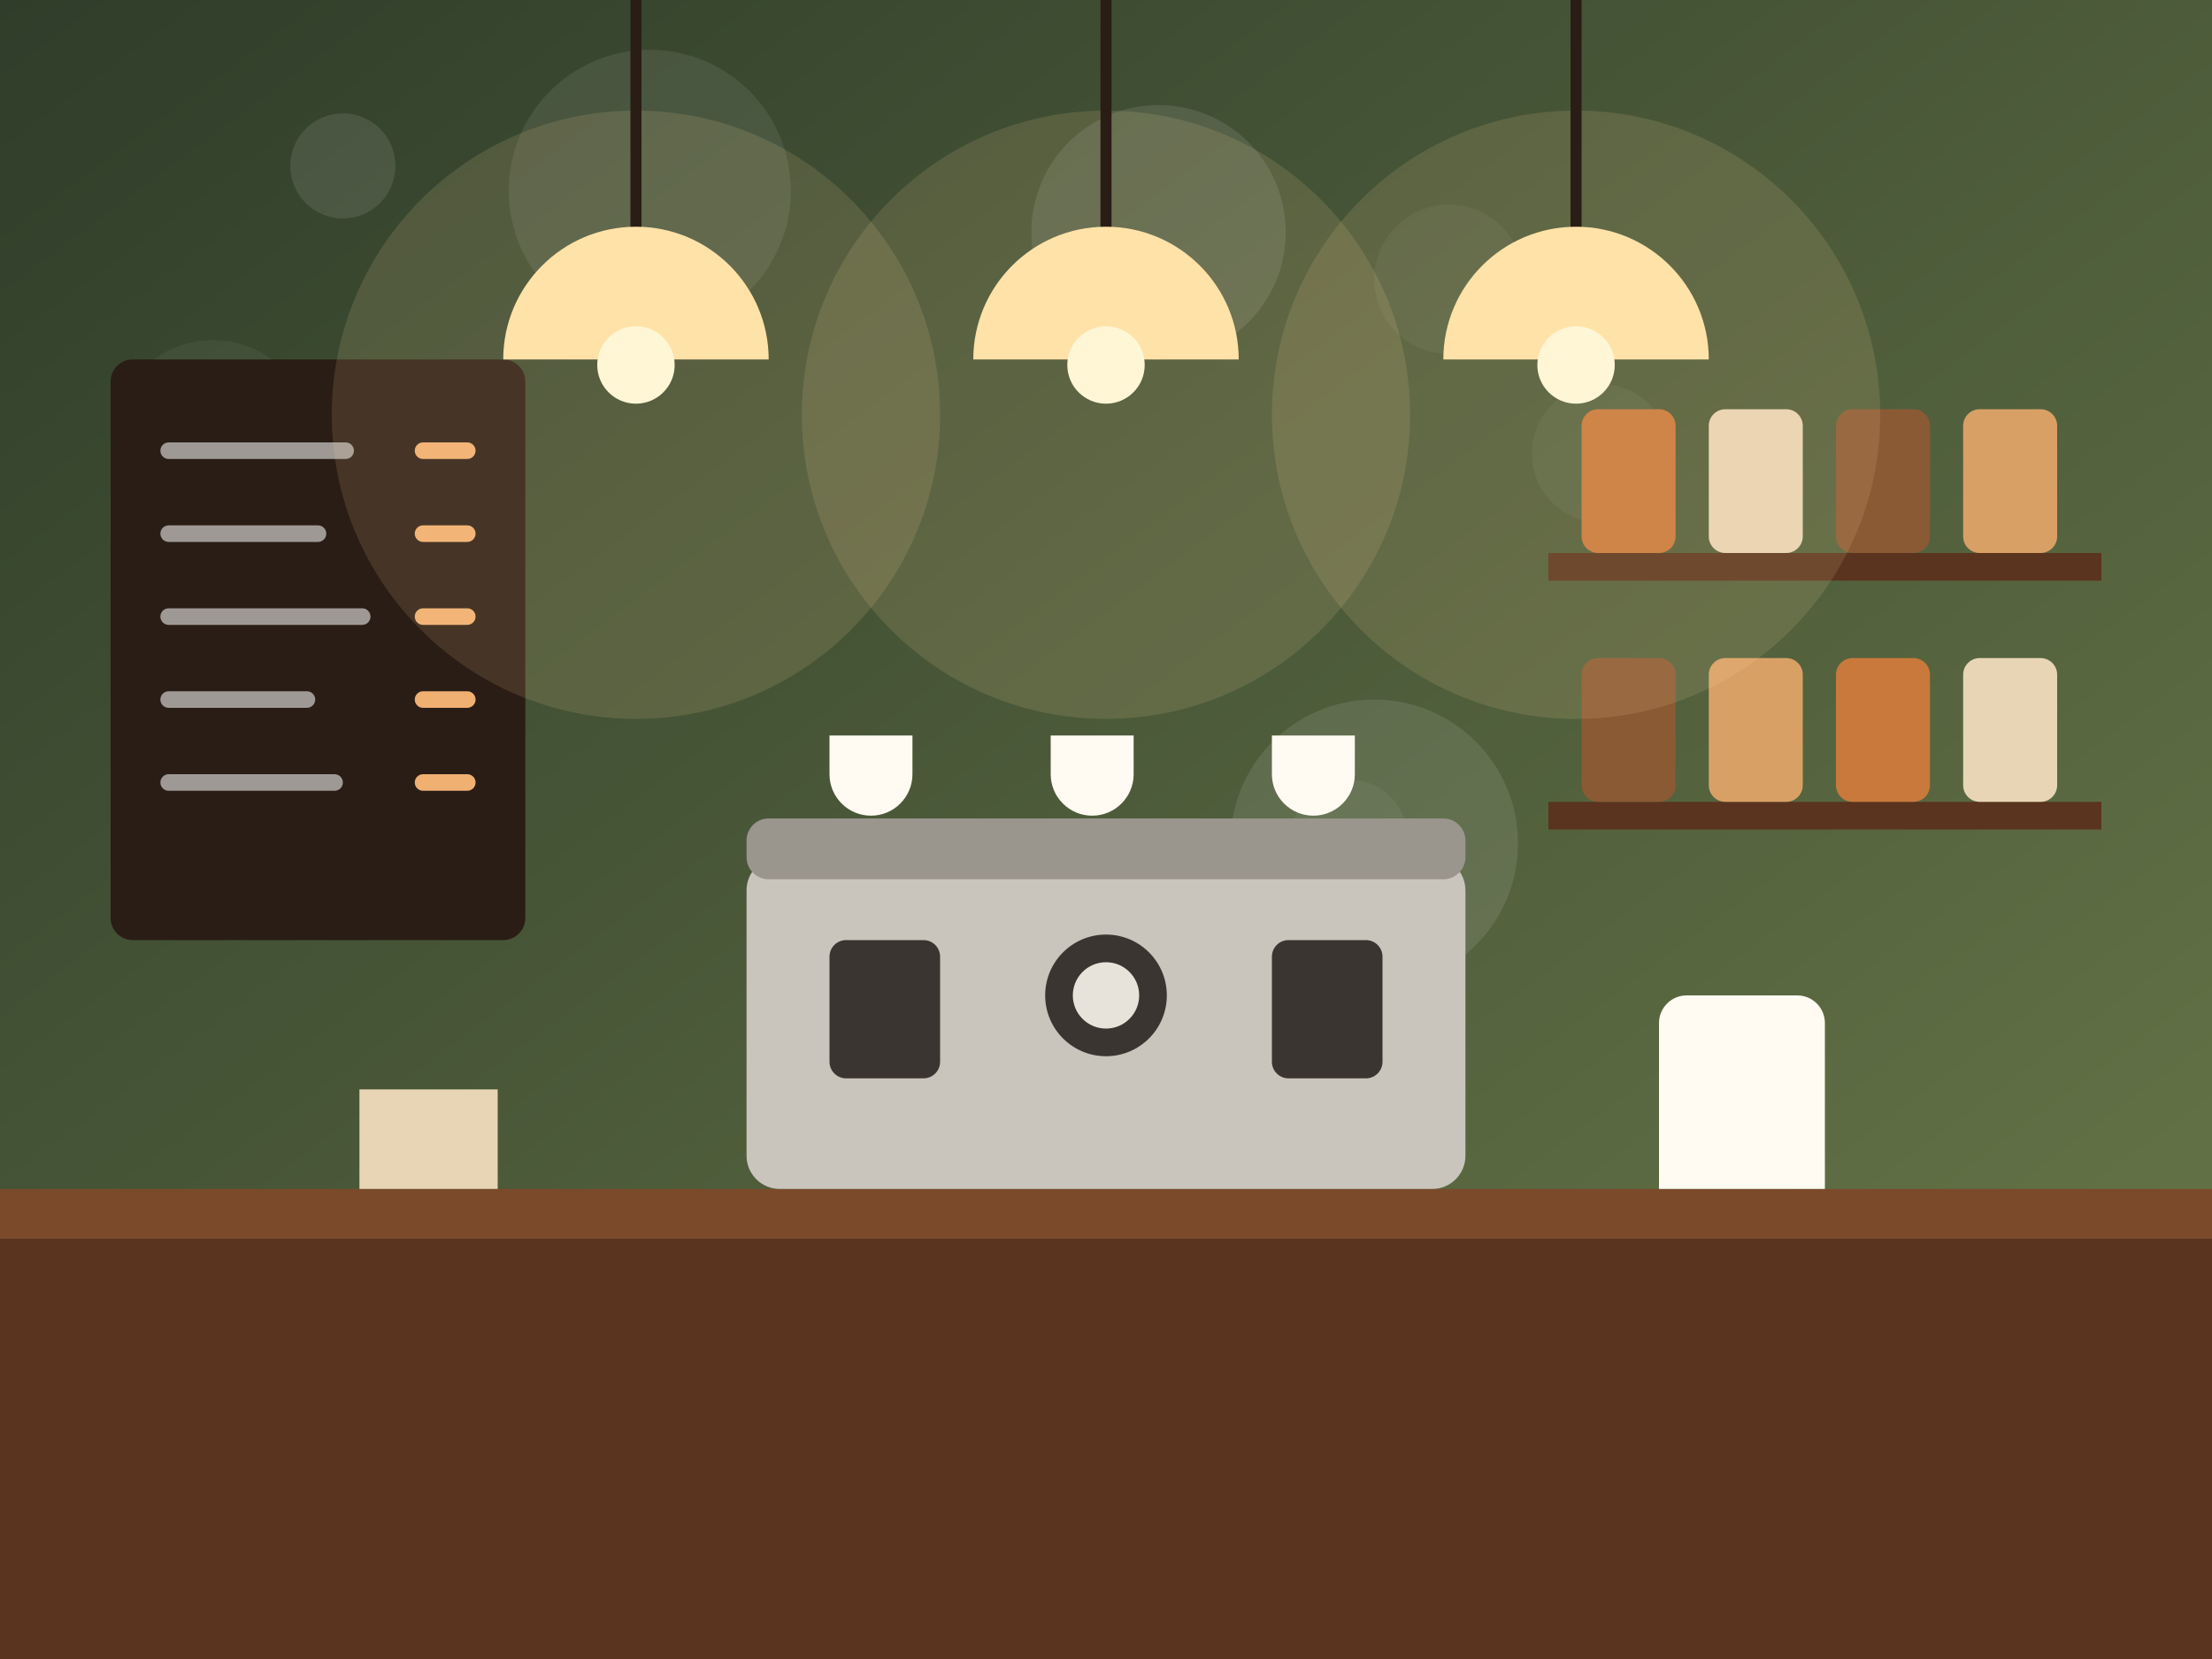
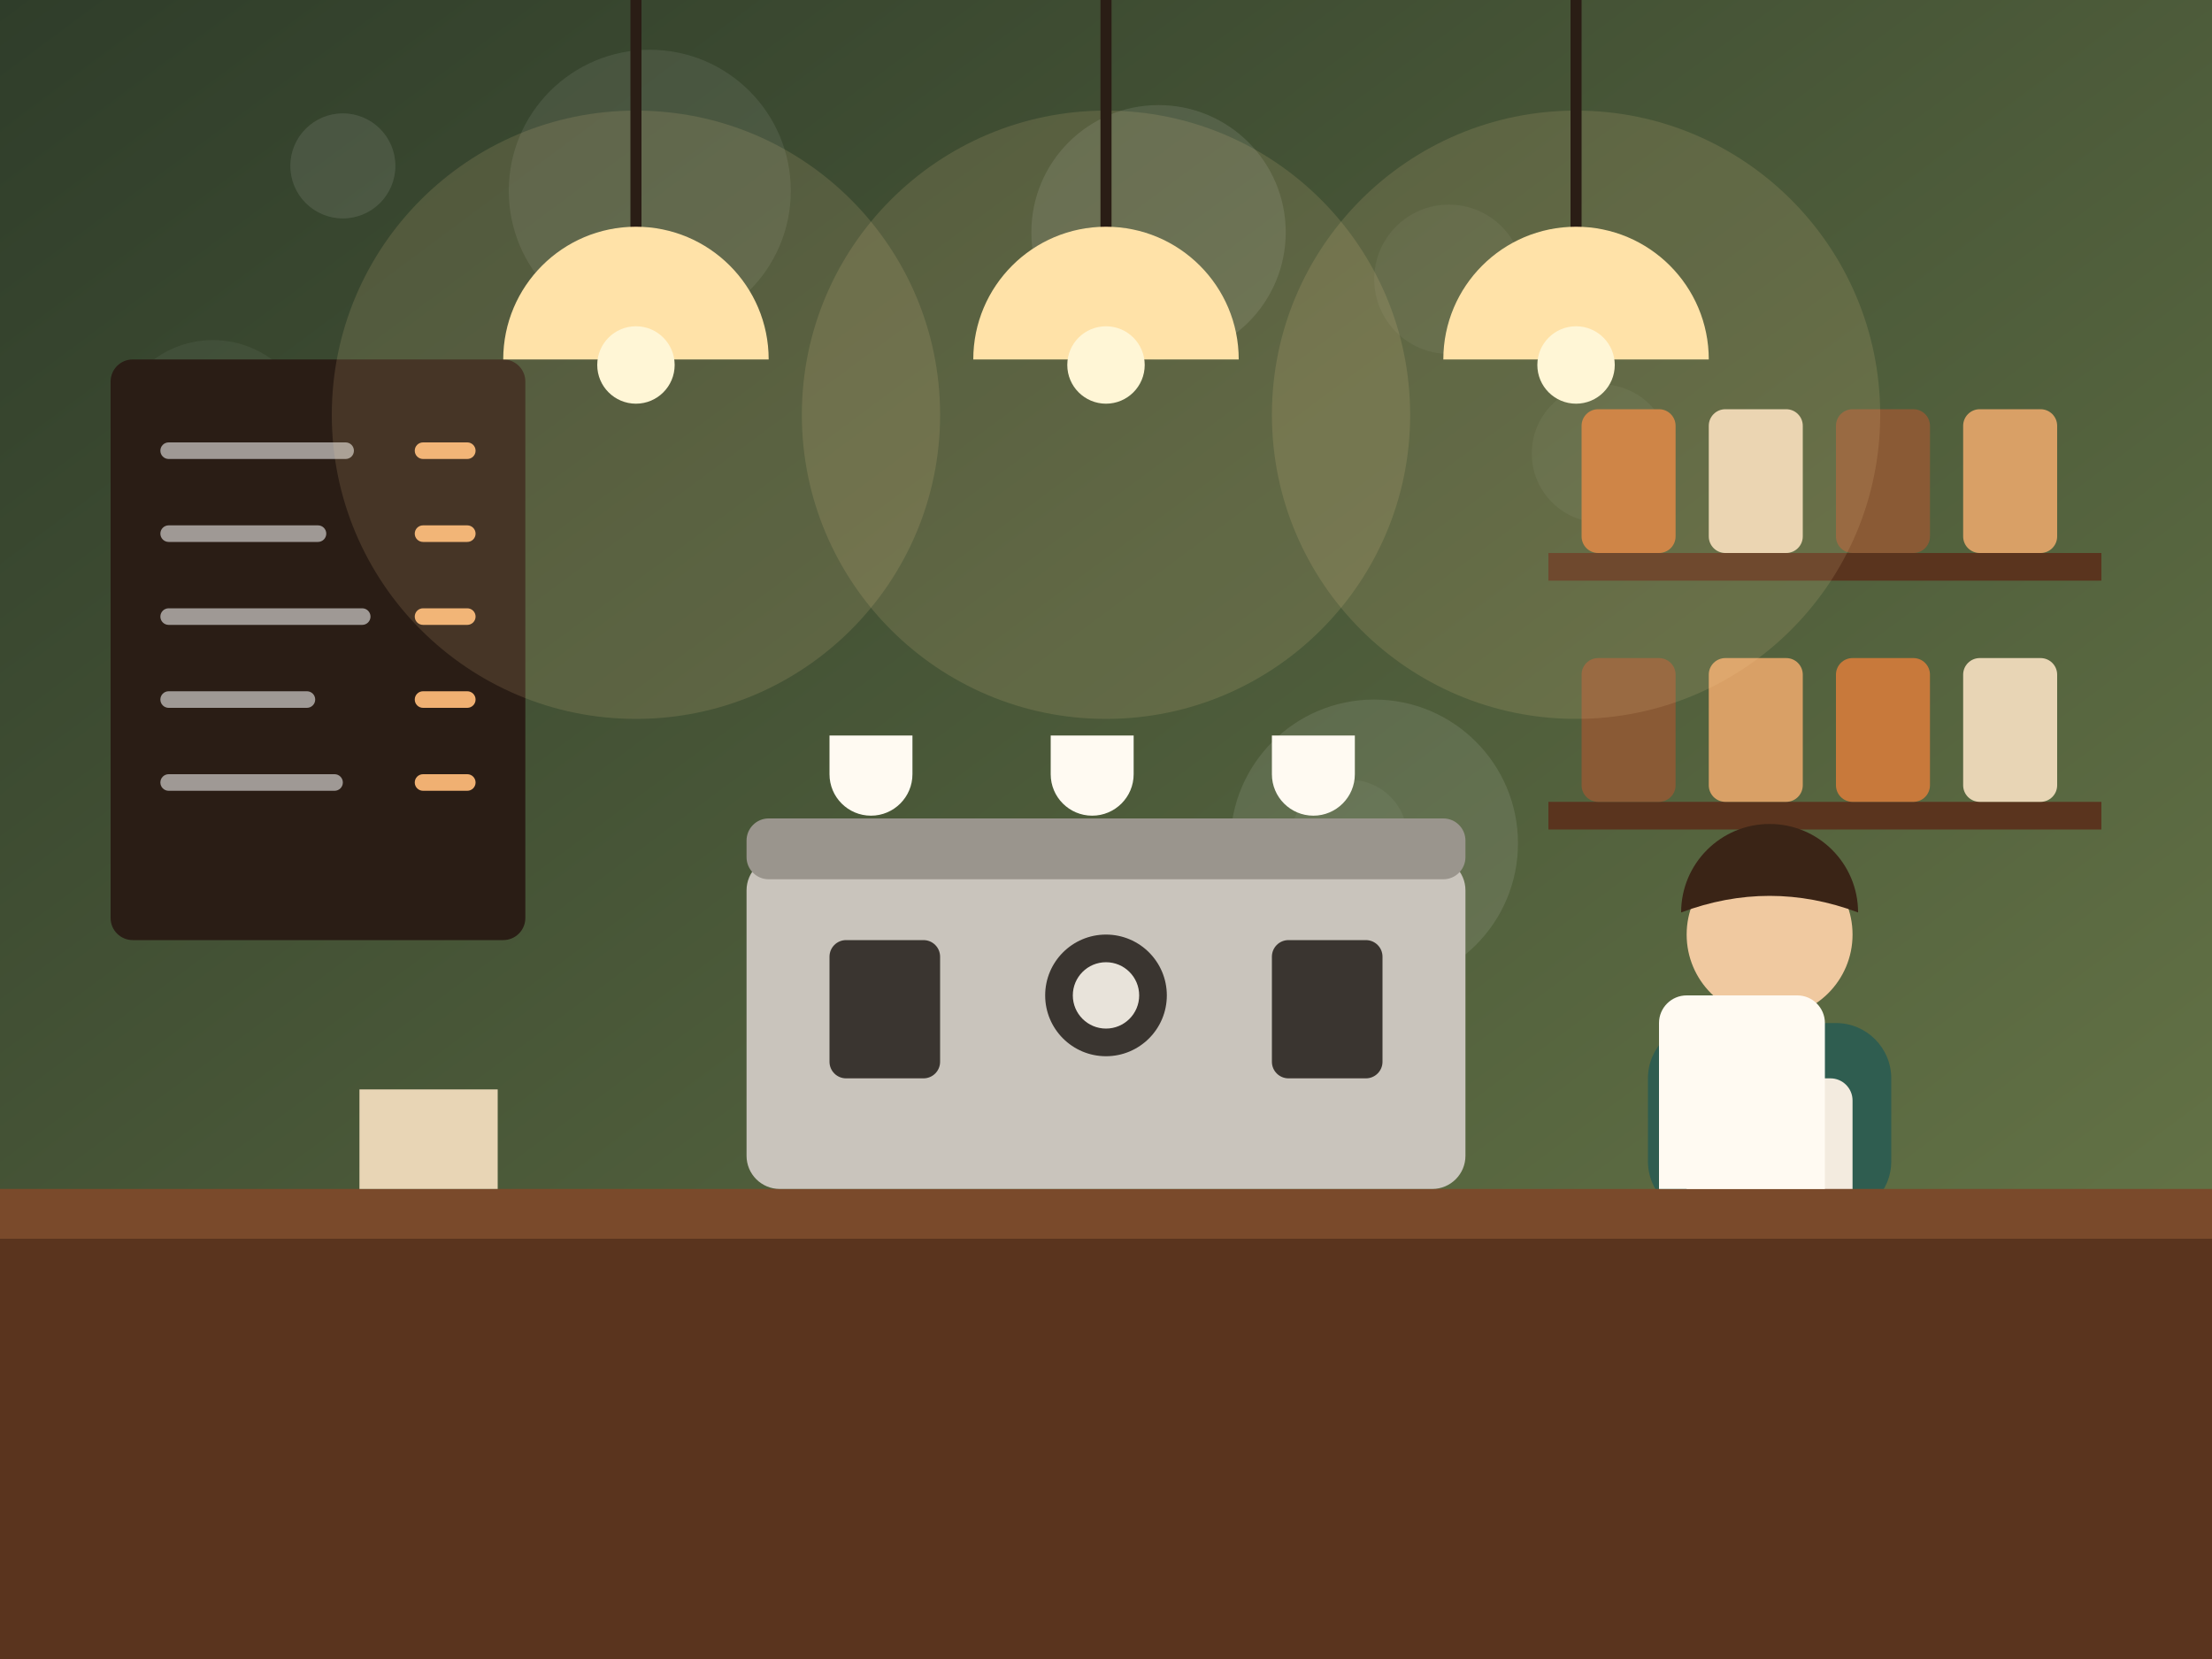
<svg xmlns="http://www.w3.org/2000/svg" viewBox="0 0 800 600">
  <defs>
    <linearGradient id="g" x1="0" y1="0" x2="1" y2="1">
      <stop offset="0" stop-color="#2f3d2a" />
      <stop offset="1" stop-color="#6b7a4a" />
    </linearGradient>
  </defs>
  <rect width="800" height="600" fill="url(#g)" />
  <circle cx="77" cy="159" r="36" fill="#fff" fill-opacity="0.05" />
  <circle cx="235" cy="69" r="51" fill="#fff" fill-opacity="0.08" />
  <circle cx="497" cy="305" r="52" fill="#fff" fill-opacity="0.1" />
  <circle cx="579" cy="164" r="25" fill="#fff" fill-opacity="0.05" />
  <circle cx="124" cy="60" r="19" fill="#fff" fill-opacity="0.1" />
  <circle cx="488" cy="303" r="21" fill="#fff" fill-opacity="0.05" />
  <circle cx="419" cy="84" r="46" fill="#fff" fill-opacity="0.1" />
  <circle cx="524" cy="101" r="27" fill="#fff" fill-opacity="0.05" />
  <circle cx="136" cy="281" r="22" fill="#fff" fill-opacity="0.1" />
  <rect x="560" y="200" width="200" height="10" fill="#5a341e" />
  <rect x="560" y="290" width="200" height="10" fill="#5a341e" />
  <rect x="572" y="148" width="34" height="52" rx="6" fill="#c8793b" />
  <rect x="572" y="238" width="34" height="52" rx="6" fill="#8a5a35" />
  <rect x="618" y="148" width="34" height="52" rx="6" fill="#e8d5b5" />
  <rect x="618" y="238" width="34" height="52" rx="6" fill="#d9a066" />
  <rect x="664" y="148" width="34" height="52" rx="6" fill="#8a5a35" />
  <rect x="664" y="238" width="34" height="52" rx="6" fill="#c8793b" />
  <rect x="710" y="148" width="34" height="52" rx="6" fill="#d9a066" />
  <rect x="710" y="238" width="34" height="52" rx="6" fill="#e8d5b5" />
  <rect x="40" y="130" width="150" height="210" rx="8" fill="#2a1d15" />
  <rect x="58" y="160" width="70" height="6" rx="3" fill="#fff" fill-opacity=".55" />
  <rect x="150" y="160" width="22" height="6" rx="3" fill="#f0b072" />
  <rect x="58" y="190" width="60" height="6" rx="3" fill="#fff" fill-opacity=".55" />
  <rect x="150" y="190" width="22" height="6" rx="3" fill="#f0b072" />
  <rect x="58" y="220" width="76" height="6" rx="3" fill="#fff" fill-opacity=".55" />
  <rect x="150" y="220" width="22" height="6" rx="3" fill="#f0b072" />
  <rect x="58" y="250" width="56" height="6" rx="3" fill="#fff" fill-opacity=".55" />
  <rect x="150" y="250" width="22" height="6" rx="3" fill="#f0b072" />
  <rect x="58" y="280" width="66" height="6" rx="3" fill="#fff" fill-opacity=".55" />
  <rect x="150" y="280" width="22" height="6" rx="3" fill="#f0b072" />
  <circle cx="230" cy="150" r="110" fill="#ffd9a0" fill-opacity=".13" />
  <rect x="228" y="0" width="4" height="100" fill="#2a1d15" />
  <path d="M182 130 A48 48 0 0 1 278 130 Z" fill="#ffe2a8" />
  <circle cx="230" cy="132" r="14" fill="#fff6d6" />
  <circle cx="400" cy="150" r="110" fill="#ffd9a0" fill-opacity=".13" />
  <rect x="398" y="0" width="4" height="100" fill="#2a1d15" />
  <path d="M352 130 A48 48 0 0 1 448 130 Z" fill="#ffe2a8" />
  <circle cx="400" cy="132" r="14" fill="#fff6d6" />
  <circle cx="570" cy="150" r="110" fill="#ffd9a0" fill-opacity=".13" />
  <rect x="568" y="0" width="4" height="100" fill="#2a1d15" />
  <path d="M522 130 A48 48 0 0 1 618 130 Z" fill="#ffe2a8" />
  <circle cx="570" cy="132" r="14" fill="#fff6d6" />
+   <rect x="596" y="370" width="88" height="70" rx="20" fill="#2f5d50" />
+   <rect x="610" y="390" width="60" height="50" rx="8" fill="#f3ebdf" />
+   <circle cx="640" cy="338" r="30" fill="#f0c9a0" />
+   <path d="M608 330 A32 32 0 0 1 672 330 Q640 318 608 330Z" fill="#3a2416" />
  <rect x="0" y="440" width="800" height="160" fill="#5a341e" />
  <rect x="0" y="430" width="800" height="18" fill="#7a4a2b" />
  <rect x="270" y="310" width="260" height="120" rx="12" fill="#c9c4bc" />
  <rect x="270" y="296" width="260" height="22" rx="8" fill="#9a958d" />
  <rect x="300" y="340" width="40" height="50" rx="6" fill="#3a3530" />
  <rect x="460" y="340" width="40" height="50" rx="6" fill="#3a3530" />
  <circle cx="400" cy="360" r="22" fill="#3a3530" />
  <circle cx="400" cy="360" r="12" fill="#e8e3da" />
  <path d="M300 266 h30 v14 a15 15 0 0 1 -30 0 z" fill="#fffaf2" />
  <path d="M380 266 h30 v14 a15 15 0 0 1 -30 0 z" fill="#fffaf2" />
  <path d="M460 266 h30 v14 a15 15 0 0 1 -30 0 z" fill="#fffaf2" />
  <path d="M600 430 v-60 a10 10 0 0 1 10 -10 h40 a10 10 0 0 1 10 10 v60 z" fill="#fffaf2" />
  <path d="M130 430 v-36 h50 v36 z" fill="#e8d5b5" />
</svg>
